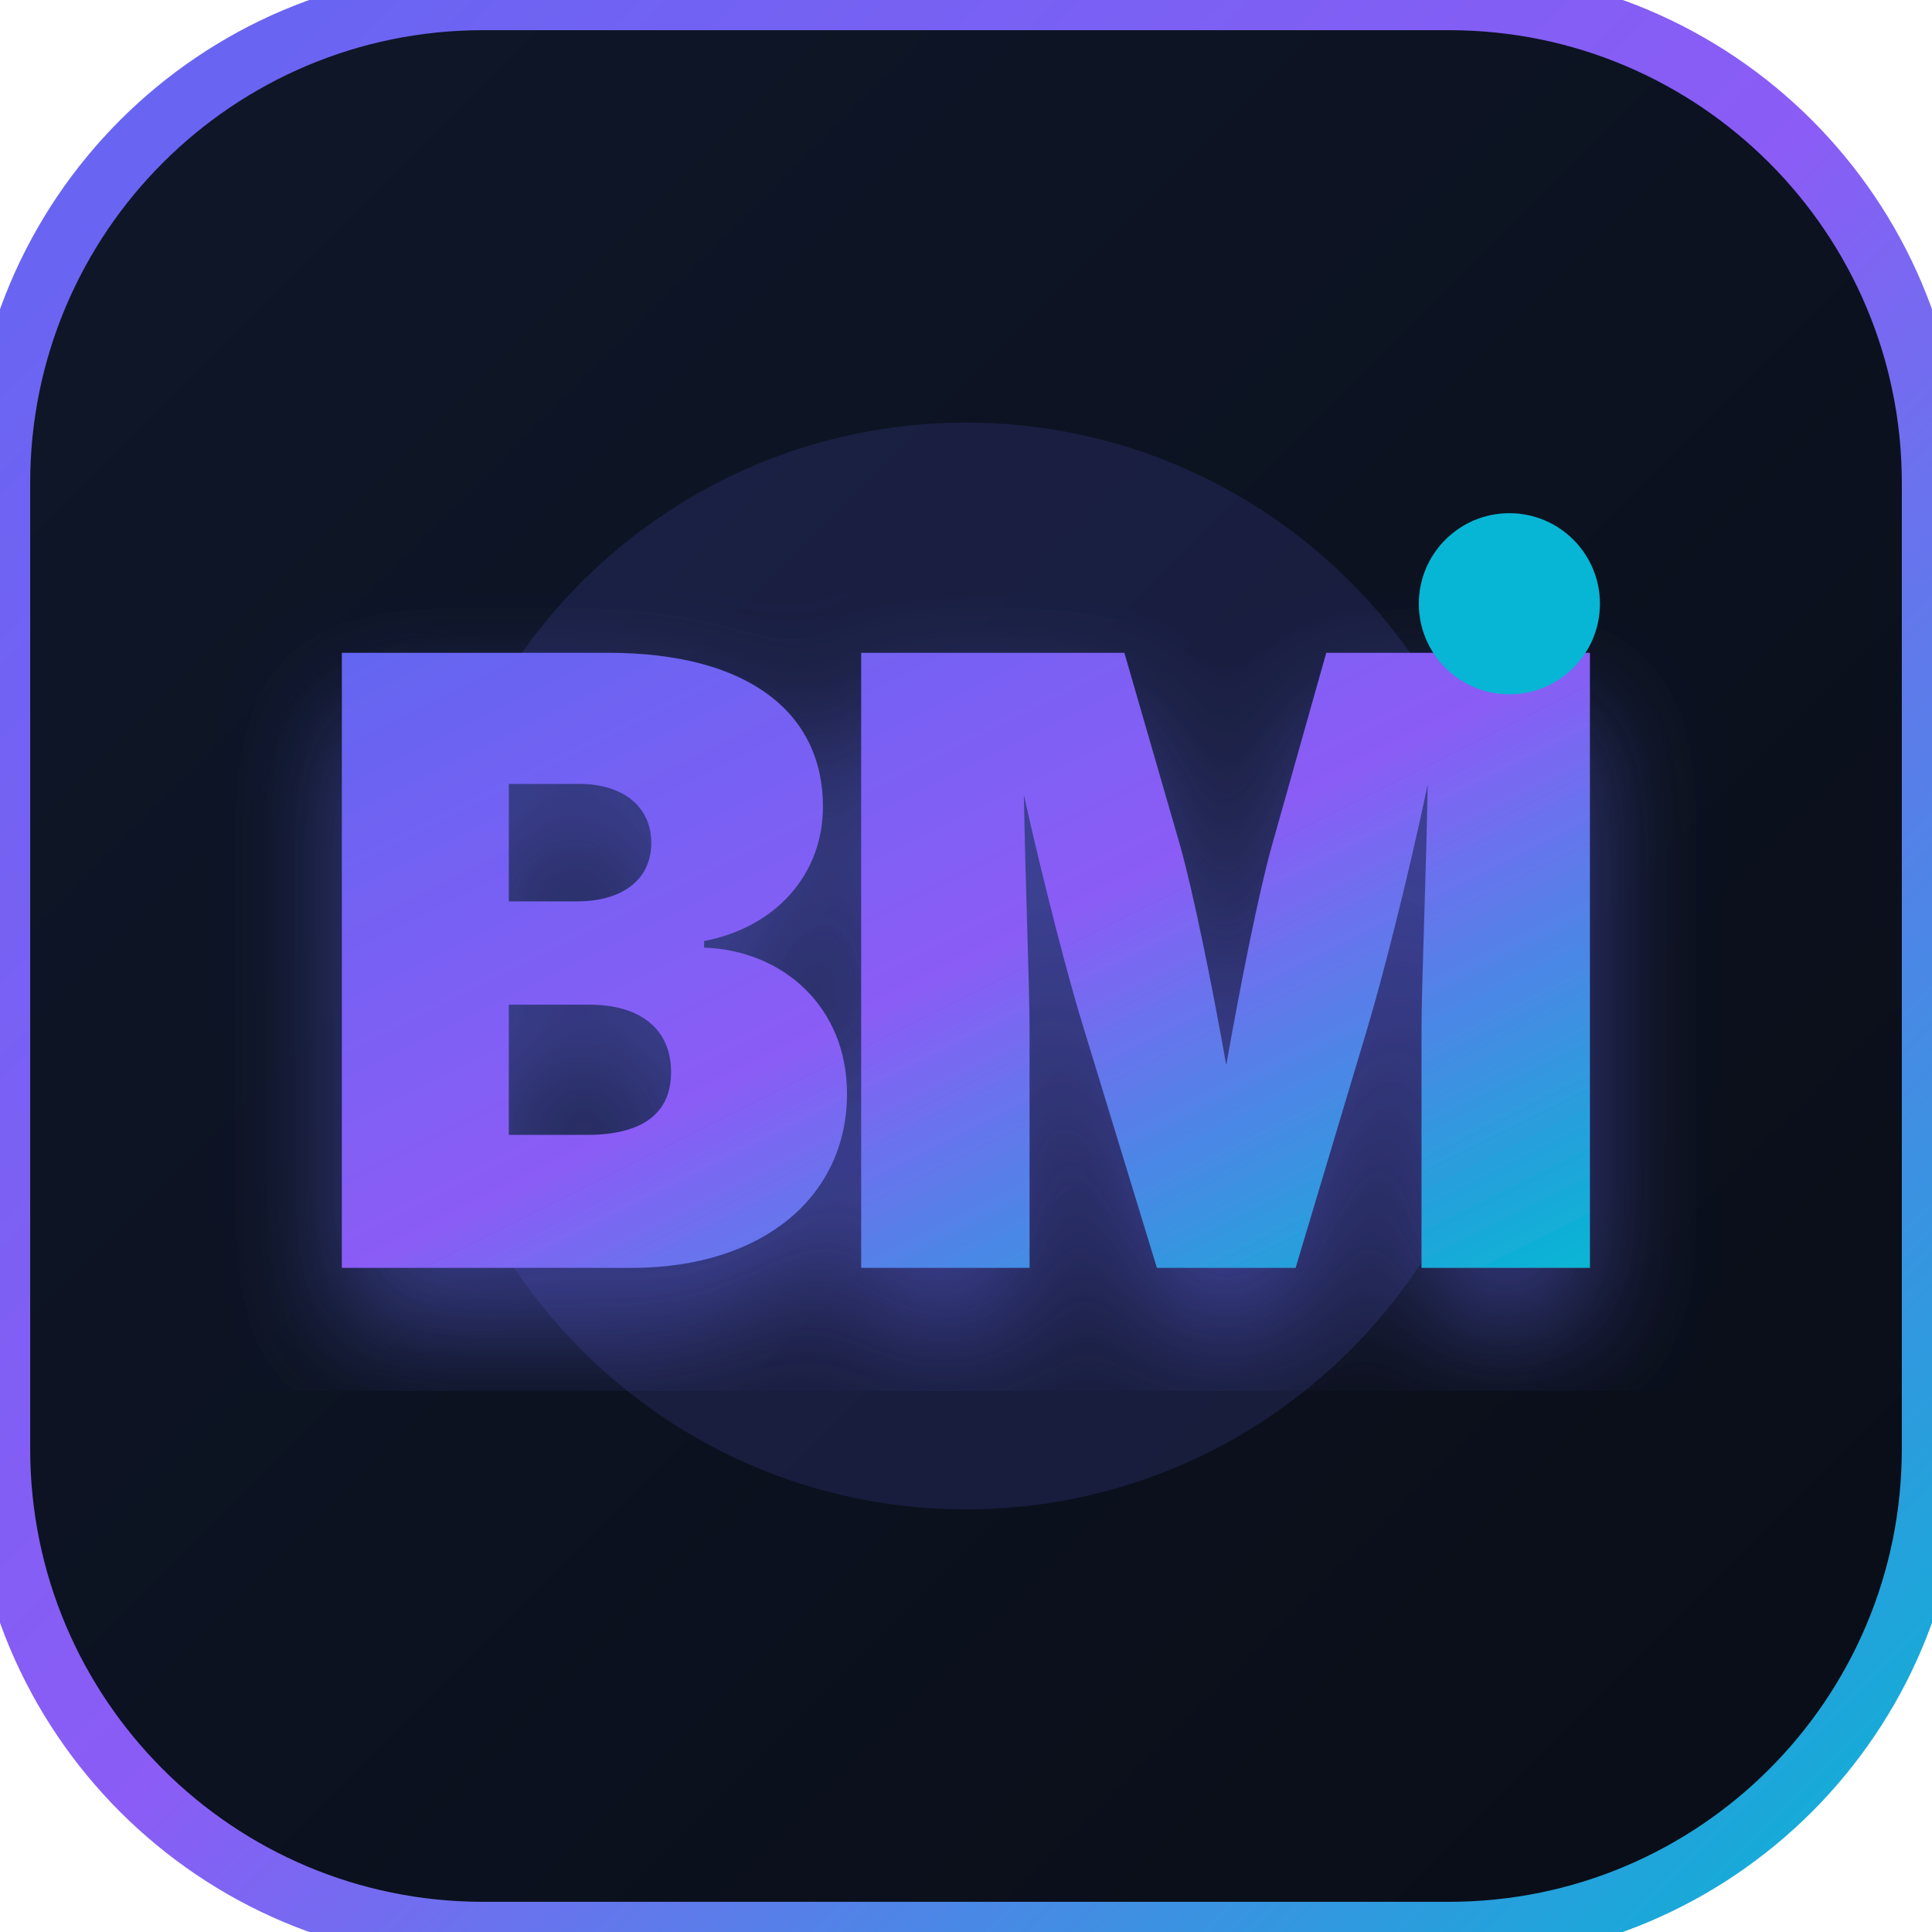
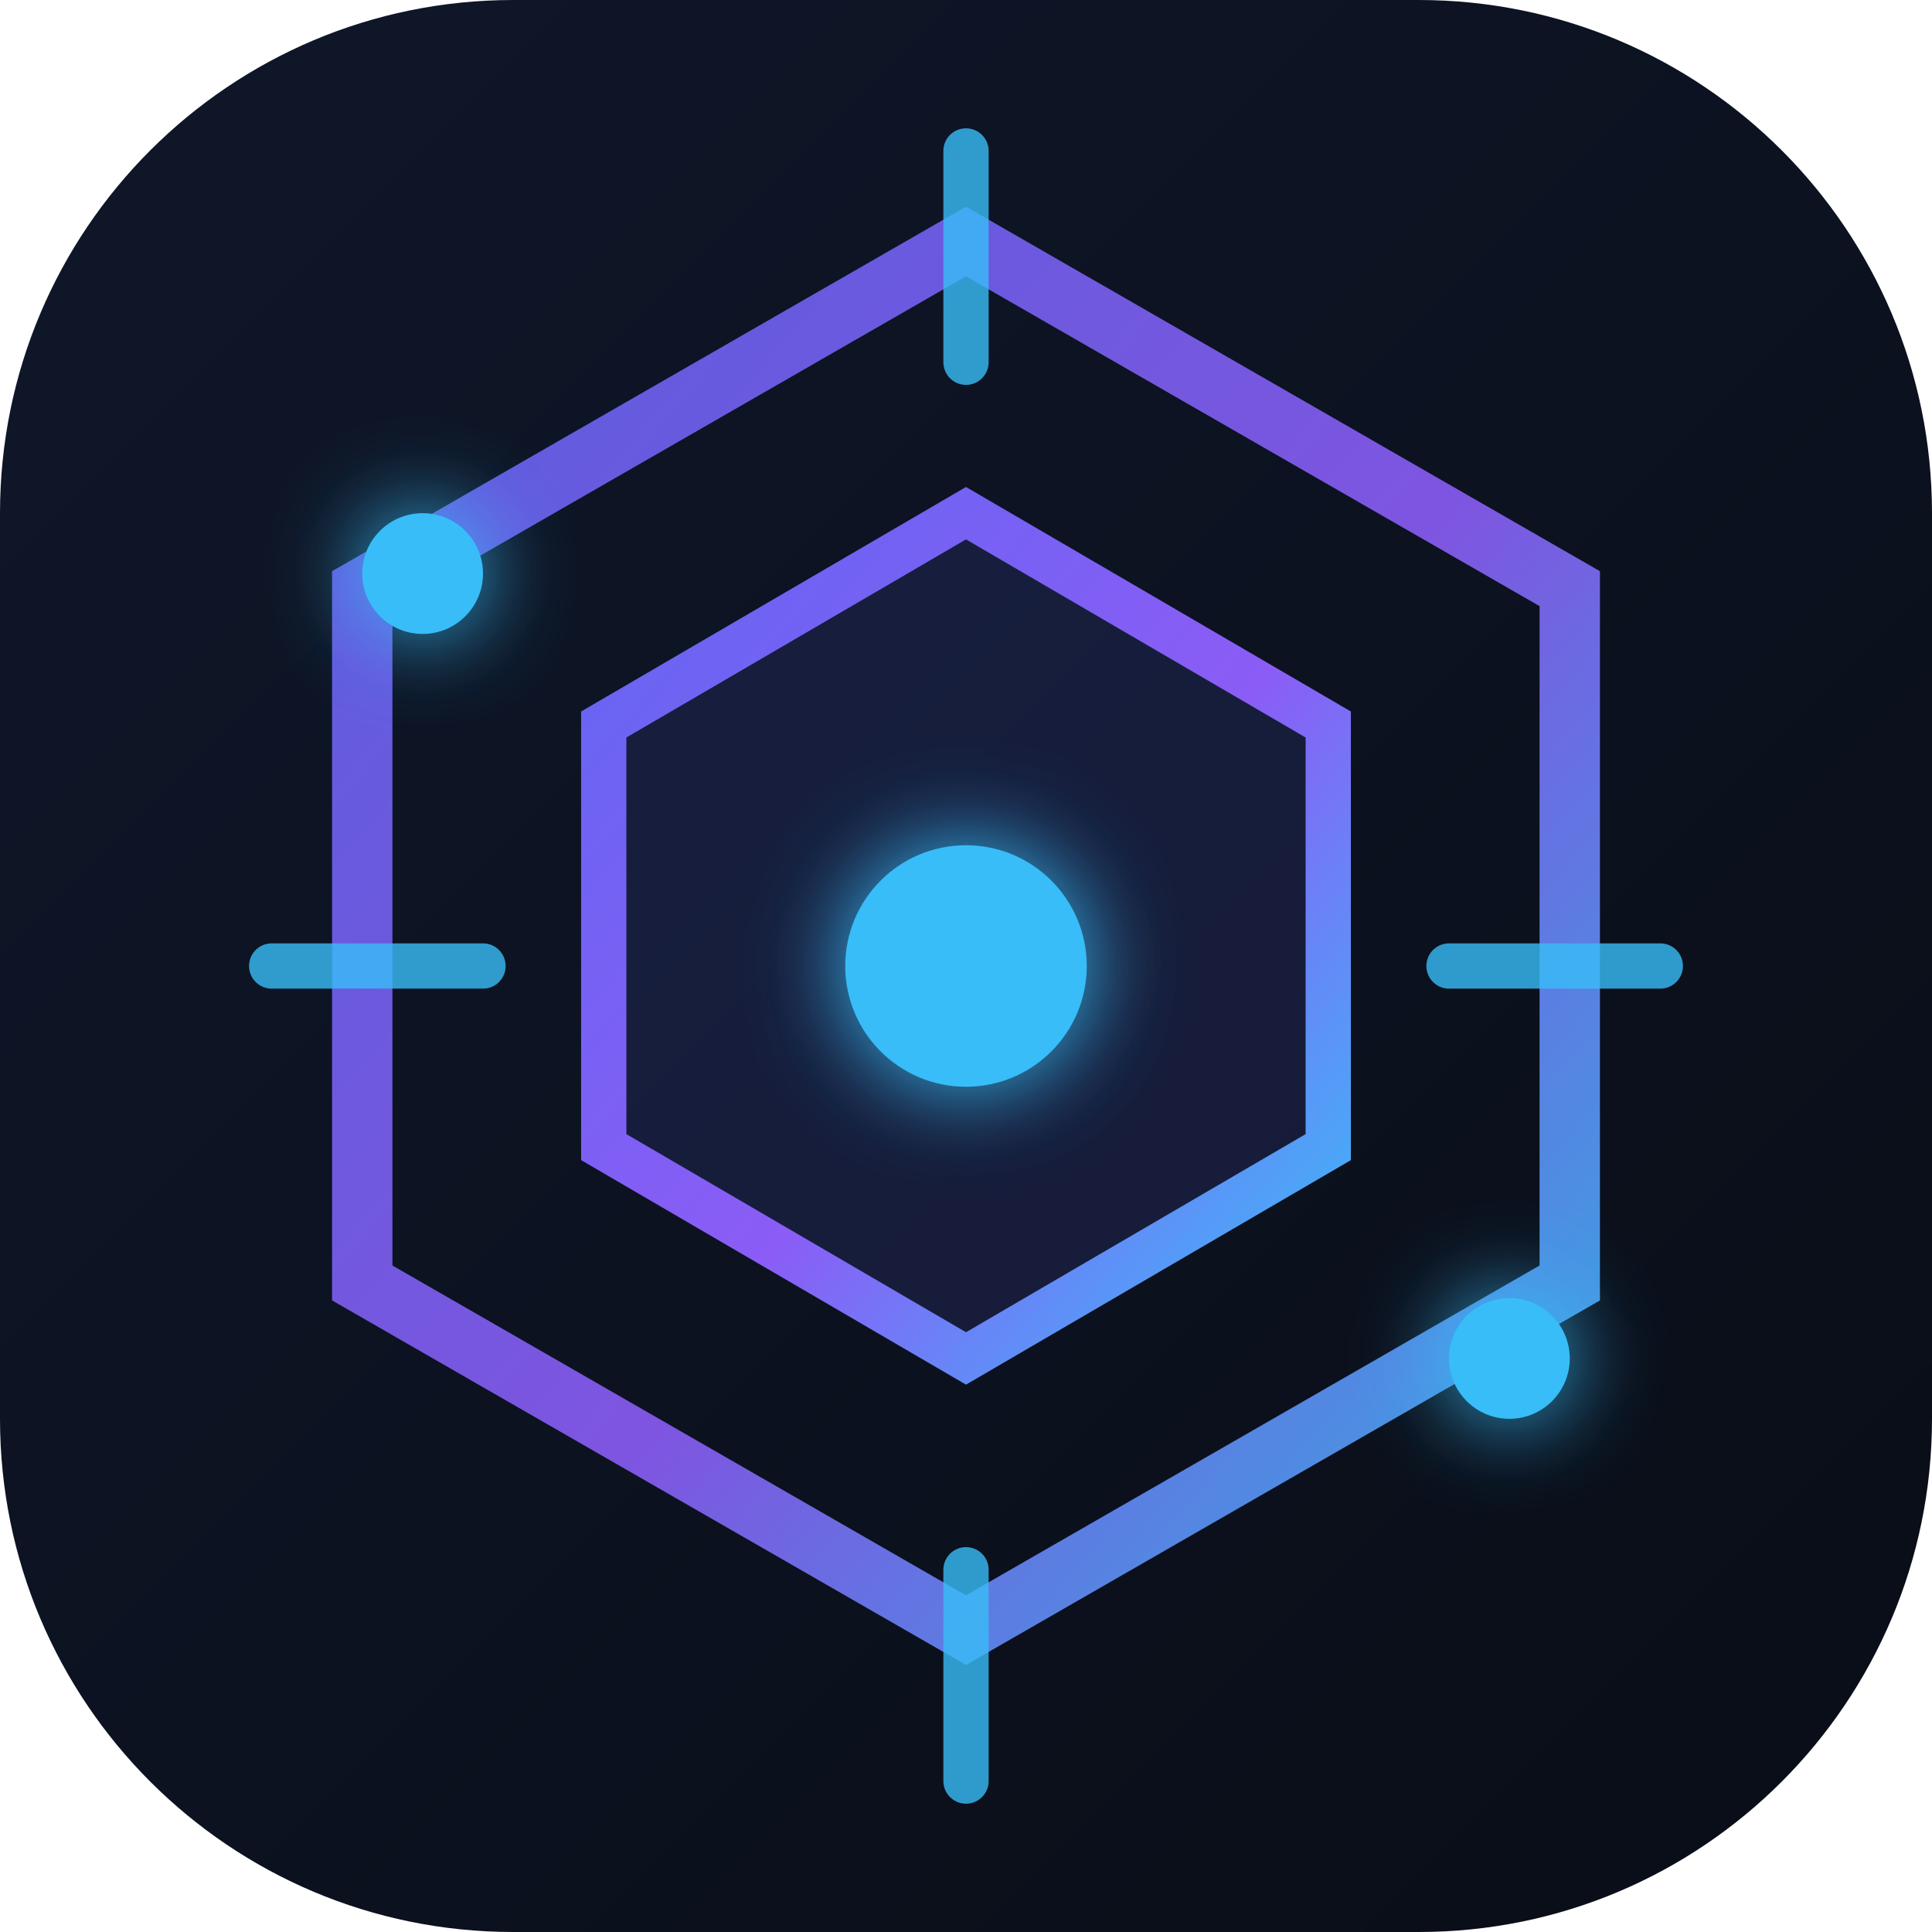
<svg xmlns="http://www.w3.org/2000/svg" viewBox="0 0 64 64" width="64" height="64">
  <defs>
-     <linearGradient id="bmGradient" x1="0%" y1="0%" x2="100%" y2="100%">
+     <linearGradient id="signalGradient" x1="0%" y1="0%" x2="100%" y2="100%">
      <stop offset="0%" stop-color="#6366F1" />
-       <stop offset="50%" stop-color="#8B5CF6" />
-       <stop offset="100%" stop-color="#06B6D4" />
+       <stop offset="55%" stop-color="#8B5CF6" />
+       <stop offset="100%" stop-color="#38BDF8" />
    </linearGradient>
-     <linearGradient id="bgGradient" x1="0%" y1="0%" x2="100%" y2="100%">
+     <linearGradient id="backgroundGradient" x1="0%" y1="0%" x2="100%" y2="100%">
      <stop offset="0%" stop-color="#0F172A" />
      <stop offset="100%" stop-color="#090D16" />
    </linearGradient>
-     <filter id="glow" x="-20%" y="-20%" width="140%" height="140%">
-       <feDropShadow dx="0" dy="2" stdDeviation="2" flood-color="#6366F1" flood-opacity="0.5" />
+     <filter id="signalGlow" x="-50%" y="-50%" width="200%" height="200%">
+       <feGaussianBlur stdDeviation="1.5" result="blur" />
+       <feMerge>
+         <feMergeNode in="blur" />
+         <feMergeNode in="SourceGraphic" />
+       </feMerge>
    </filter>
  </defs>
-   <rect width="64" height="64" rx="16" fill="url(#bgGradient)" stroke="url(#bmGradient)" stroke-width="2" />
-   <circle cx="32" cy="32" r="18" fill="#6366F1" opacity="0.15" />
-   <text x="32" y="42" text-anchor="middle" font-family="system-ui, -apple-system, 'Sora', sans-serif" font-size="28" font-weight="900" letter-spacing="-1.5" fill="url(#bmGradient)" filter="url(#glow)">
-     BM
-   </text>
-   <circle cx="50" cy="20" r="3" fill="#06B6D4" />
+   <rect width="64" height="64" rx="17" fill="url(#backgroundGradient)" />
+   <path d="M32 8L52 19.5V42.5L32 54L12 42.5V19.5L32 8Z" fill="none" stroke="url(#signalGradient)" stroke-width="2" opacity="0.9" />
+   <path d="M32 17L44 24V38L32 45L20 38V24L32 17Z" fill="#6366F1" fill-opacity="0.13" stroke="url(#signalGradient)" stroke-width="1.5" />
+   <path d="M32 5V12M32 52V59M9 32H16M48 32H55" stroke="#38BDF8" stroke-width="1.5" stroke-linecap="round" opacity="0.8" />
+   <g fill="#38BDF8" filter="url(#signalGlow)">
+     <circle cx="32" cy="32" r="4" />
+     <circle cx="14" cy="19" r="2" />
+     <circle cx="50" cy="45" r="2" />
+   </g>
</svg>
